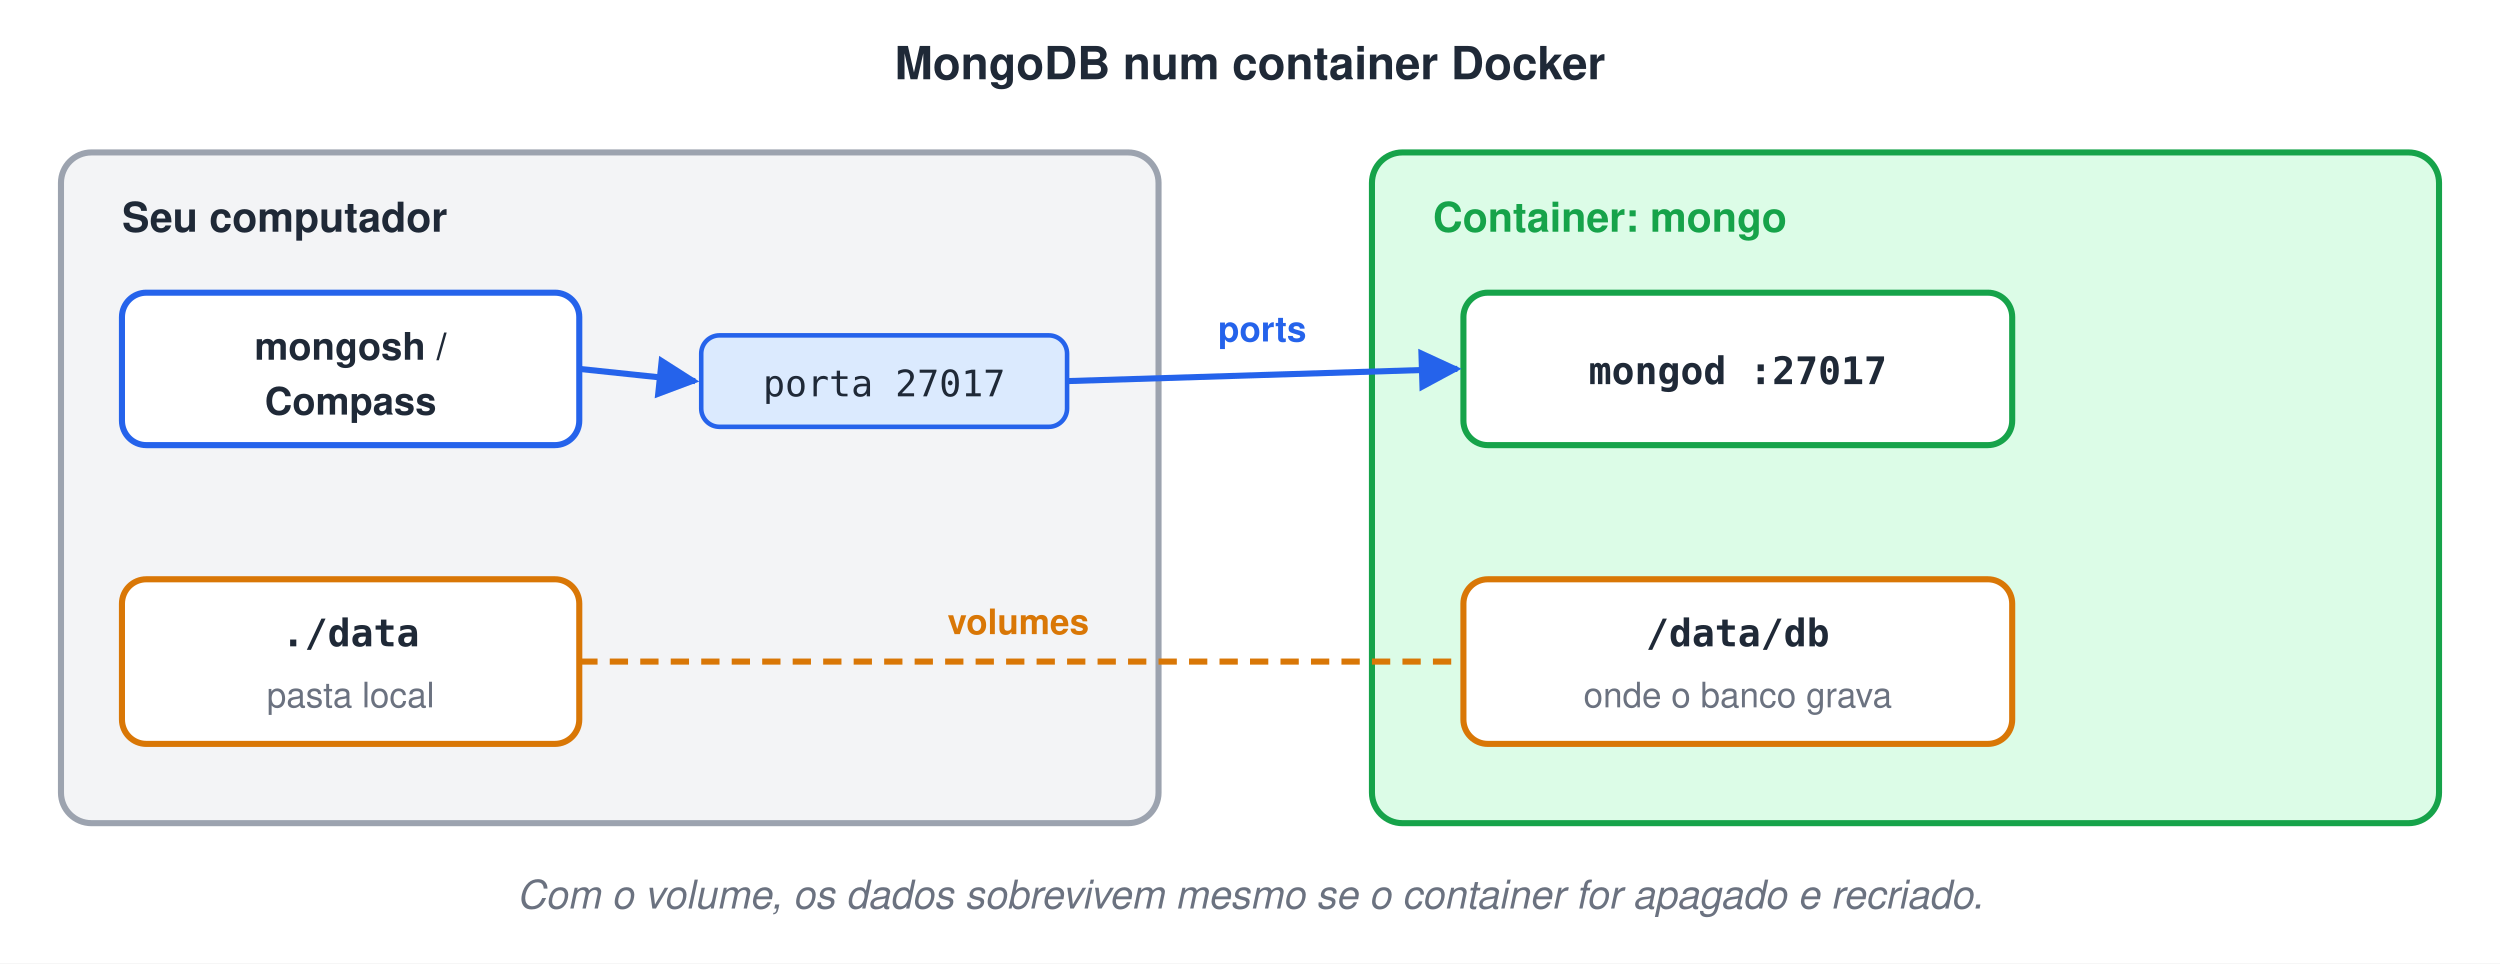
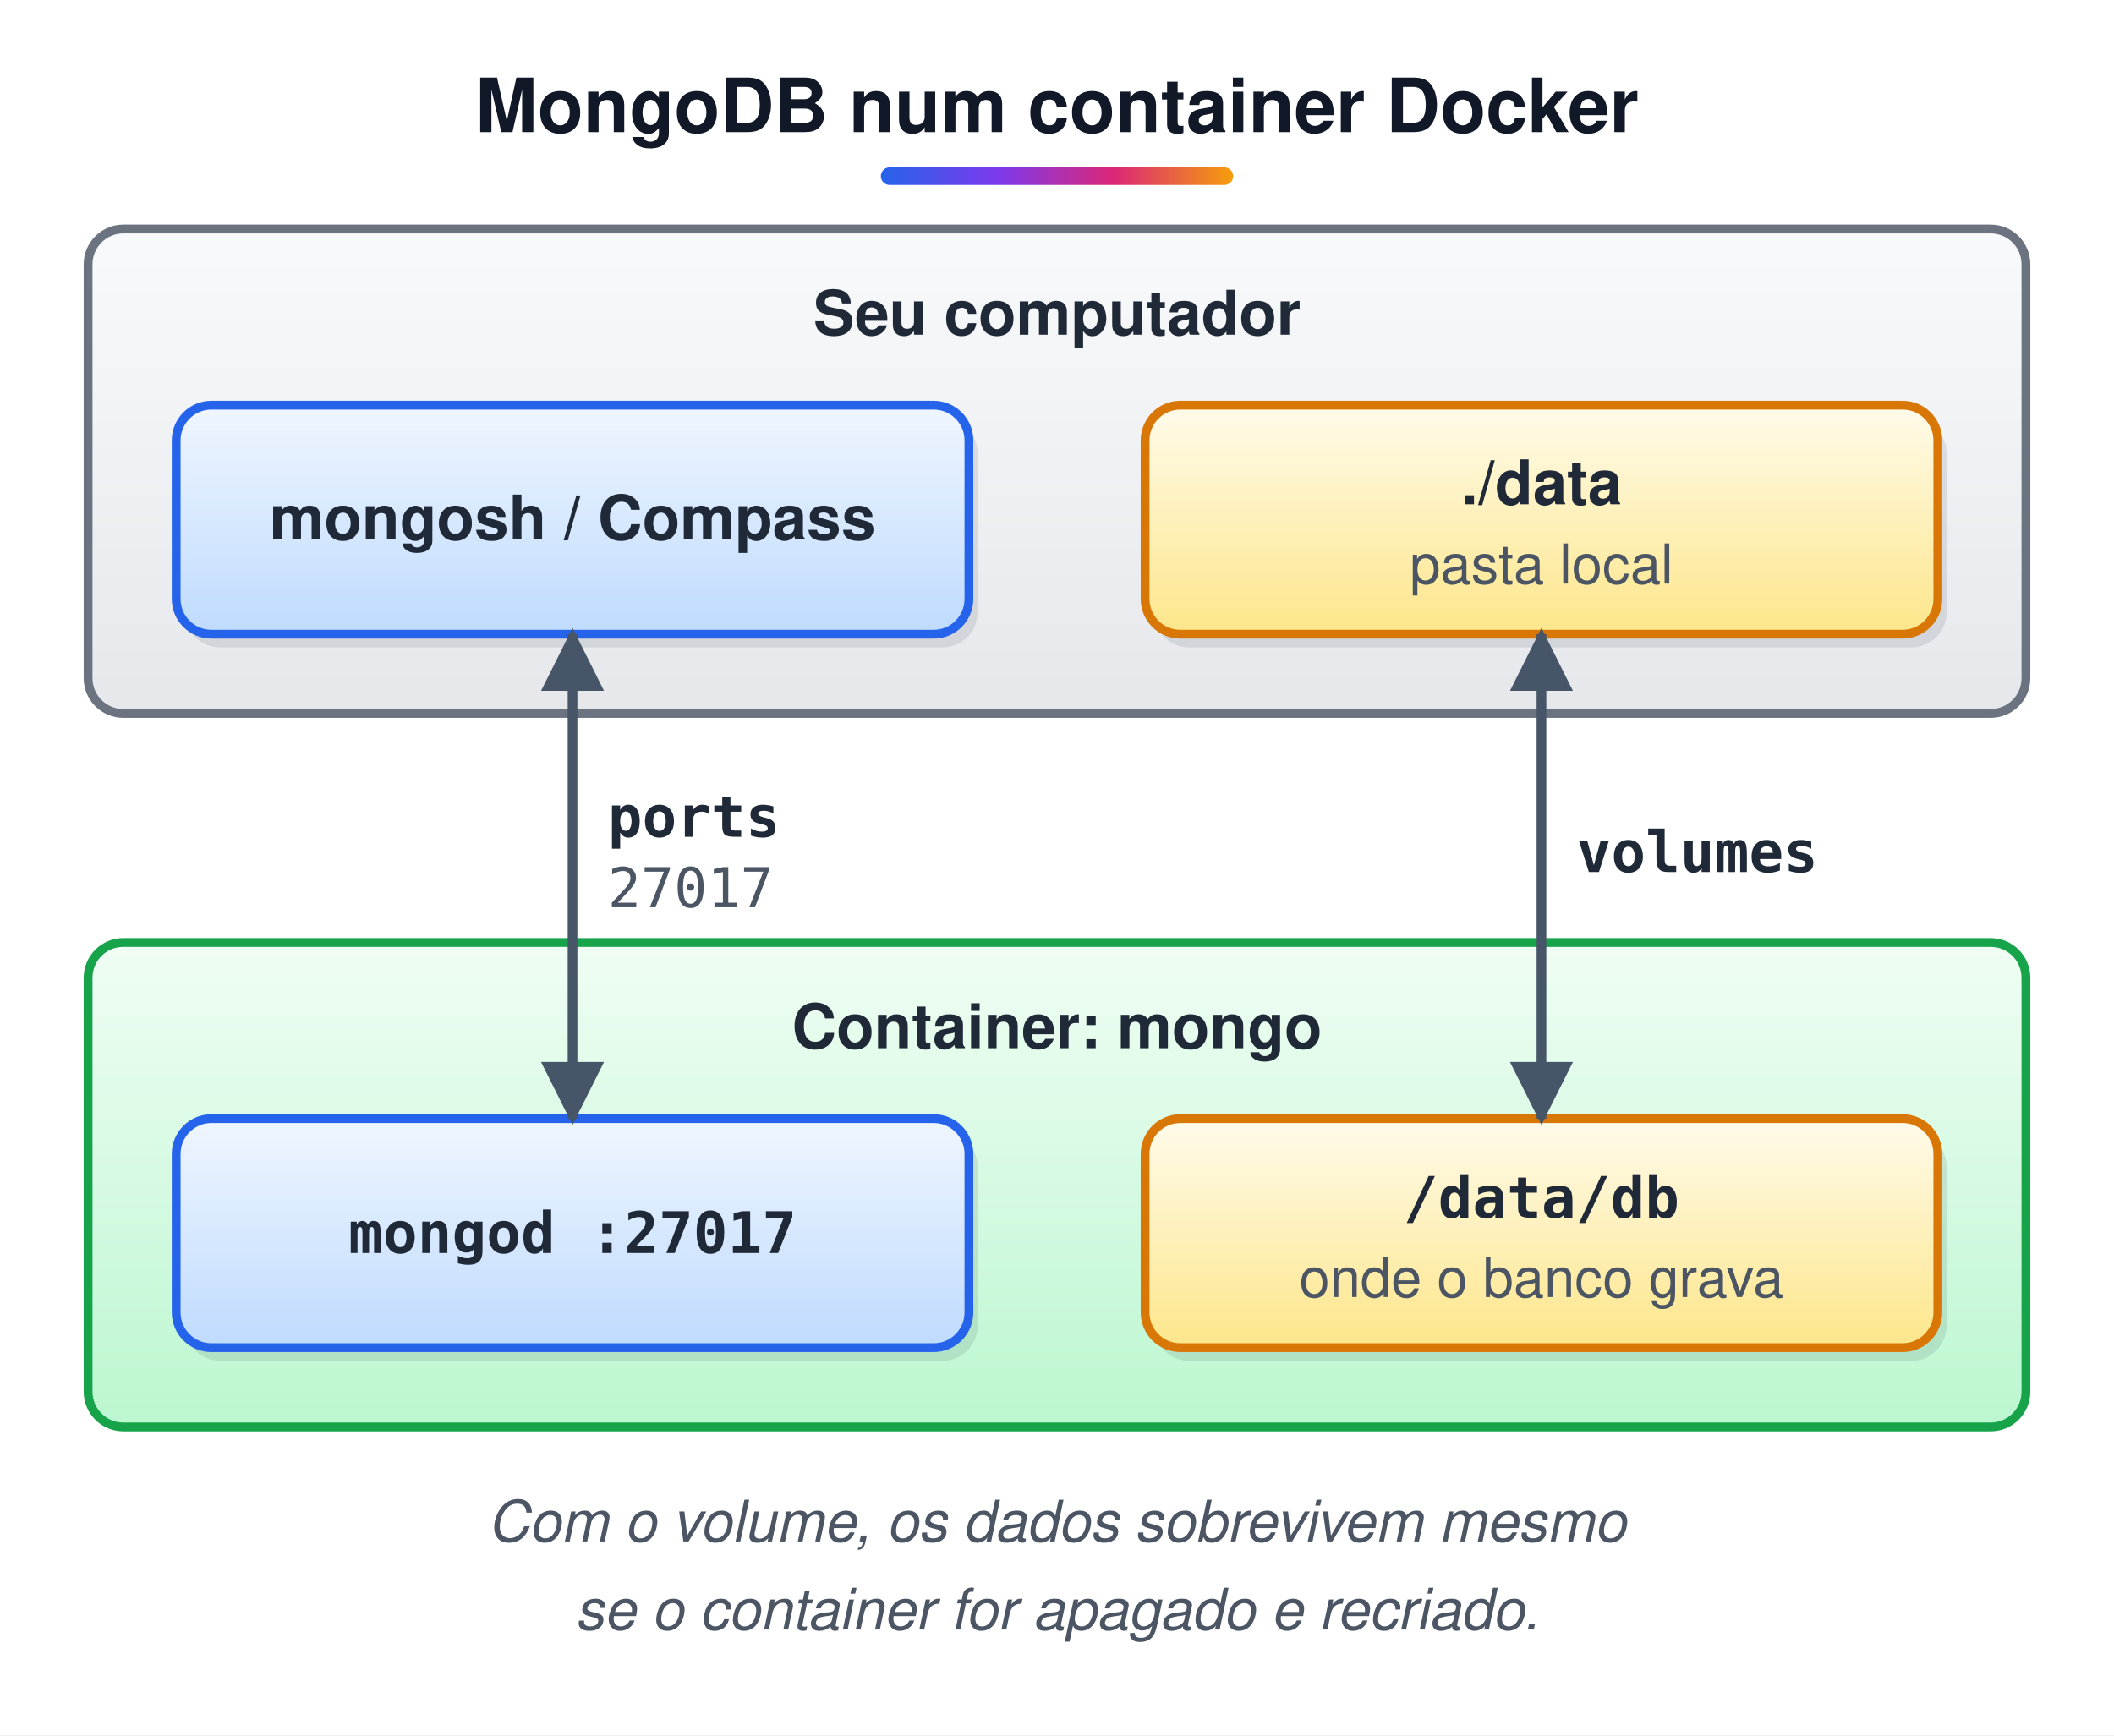
- <svg xmlns="http://www.w3.org/2000/svg" width="820" height="316" viewBox="0 0 820 316">
-   <style>text{font-family:Helvetica, Arial, 'DejaVu Sans', sans-serif}.m{font-family:Menlo, Consolas, 'DejaVu Sans Mono', monospace}</style>
+ <svg xmlns="http://www.w3.org/2000/svg" width="480" height="394" viewBox="0 0 480 394">
+   <style>text{white-space:pre;font-family:Helvetica,Arial,sans-serif;font-size:14px;fill:#1F2937}.t{font-size:17px;font-weight:bold;fill:#111827}.b{font-weight:bold}.m{font-family:Menlo,Consolas,monospace;font-size:13px}.s{font-size:12.5px;fill:#4B5563}.n{font-size:13px;font-style:italic;fill:#4B5563}.c{text-anchor:middle}.r{text-anchor:end}.w{fill:#fff}.xB{fill:url(#gB);stroke:#2563EB}.hB{fill:#2563EB;stroke:#2563EB}.fB{fill:#2563EB}.xG{fill:url(#gG);stroke:#16A34A}.hG{fill:#16A34A;stroke:#16A34A}.fG{fill:#16A34A}.xO{fill:url(#gO);stroke:#D97706}.hO{fill:#D97706;stroke:#D97706}.fO{fill:#D97706}.xP{fill:url(#gP);stroke:#7C3AED}.hP{fill:#7C3AED;stroke:#7C3AED}.fP{fill:#7C3AED}.xR{fill:url(#gR);stroke:#DC2626}.hR{fill:#DC2626;stroke:#DC2626}.fR{fill:#DC2626}.xY{fill:url(#gY);stroke:#6B7280}.hY{fill:#6B7280;stroke:#6B7280}.fY{fill:#6B7280}.xT{fill:url(#gT);stroke:#0D9488}.hT{fill:#0D9488;stroke:#0D9488}.fT{fill:#0D9488}.xK{fill:url(#gK);stroke:#DB2777}.hK{fill:#DB2777;stroke:#DB2777}.fK{fill:#DB2777}.xW{fill:url(#gW);stroke:#9CA3AF}.hW{fill:#9CA3AF;stroke:#9CA3AF}.fW{fill:#9CA3AF}.xZ{fill:url(#gZ);stroke:#DDD6FE}.hZ{fill:#DDD6FE;stroke:#DDD6FE}.fZ{fill:#DDD6FE}.xV{fill:url(#gV);stroke:#E5E7EB}.hV{fill:#E5E7EB;stroke:#E5E7EB}.fV{fill:#E5E7EB}rect,ellipse,polygon,circle{stroke-width:2}.l{stroke:#475569;stroke-width:2.2;fill:none}.d{stroke-dasharray:6 4}.sh{fill:#0F172A;opacity:.10;stroke:none}</style>
  <defs>
-     <marker id="arb" viewBox="0 0 10 10" refX="9" refY="5" markerWidth="7" markerHeight="7" orient="auto-start-reverse">
-       <path d="M0,0 L10,5 L0,10 z" fill="#2563EB" />
+     <linearGradient id="gB" x1="0" y1="0" x2="0" y2="1">
+       <stop offset="0" stop-color="#EFF6FF" />
+       <stop offset="1" stop-color="#BFDBFE" />
+     </linearGradient>
+     <linearGradient id="gG" x1="0" y1="0" x2="0" y2="1">
+       <stop offset="0" stop-color="#F0FDF4" />
+       <stop offset="1" stop-color="#BBF7D0" />
+     </linearGradient>
+     <linearGradient id="gO" x1="0" y1="0" x2="0" y2="1">
+       <stop offset="0" stop-color="#FFFBEB" />
+       <stop offset="1" stop-color="#FDE68A" />
+     </linearGradient>
+     <linearGradient id="gP" x1="0" y1="0" x2="0" y2="1">
+       <stop offset="0" stop-color="#F5F3FF" />
+       <stop offset="1" stop-color="#DDD6FE" />
+     </linearGradient>
+     <linearGradient id="gR" x1="0" y1="0" x2="0" y2="1">
+       <stop offset="0" stop-color="#FEF2F2" />
+       <stop offset="1" stop-color="#FECACA" />
+     </linearGradient>
+     <linearGradient id="gY" x1="0" y1="0" x2="0" y2="1">
+       <stop offset="0" stop-color="#F9FAFB" />
+       <stop offset="1" stop-color="#E5E7EB" />
+     </linearGradient>
+     <linearGradient id="gT" x1="0" y1="0" x2="0" y2="1">
+       <stop offset="0" stop-color="#F0FDFA" />
+       <stop offset="1" stop-color="#99F6E4" />
+     </linearGradient>
+     <linearGradient id="gK" x1="0" y1="0" x2="0" y2="1">
+       <stop offset="0" stop-color="#FDF2F8" />
+       <stop offset="1" stop-color="#FBCFE8" />
+     </linearGradient>
+     <linearGradient id="gW" x1="0" y1="0" x2="0" y2="1">
+       <stop offset="0" stop-color="#FFFFFF" />
+       <stop offset="1" stop-color="#FFFFFF" />
+     </linearGradient>
+     <linearGradient id="gZ" x1="0" y1="0" x2="0" y2="1">
+       <stop offset="0" stop-color="#F5F3FF" />
+       <stop offset="1" stop-color="#F5F3FF" />
+     </linearGradient>
+     <linearGradient id="gV" x1="0" y1="0" x2="0" y2="1">
+       <stop offset="0" stop-color="#FFFFFF" />
+       <stop offset="1" stop-color="#FFFFFF" />
+     </linearGradient>
+     <linearGradient id="gT0" x1="0" y1="0" x2="1" y2="0">
+       <stop offset="0" stop-color="#2563EB" />
+       <stop offset=".33" stop-color="#7C3AED" />
+       <stop offset=".66" stop-color="#DB2777" />
+       <stop offset="1" stop-color="#F59E0B" />
+     </linearGradient>
+     <marker id="a" viewBox="0 0 10 10" refX="9" refY="5" markerWidth="6.5" markerHeight="6.5" orient="auto-start-reverse">
+       <path d="M0,0L10,5L0,10z" fill="#475569" />
    </marker>
  </defs>
-   <rect width="100%" height="100%" fill="#ffffff" />
-   <text x="410" y="26" font-size="15" font-weight="bold" fill="#1F2937" text-anchor="middle">MongoDB num container Docker</text>
-   <rect x="20" y="50" width="360" height="220" rx="10" fill="#F3F4F6" stroke="#9CA3AF" stroke-width="2" />
-   <text x="40" y="76" font-size="13.5" font-weight="bold" fill="#1F2937">Seu computador</text>
-   <rect x="40" y="96" width="150" height="50" rx="8" fill="#fff" stroke="#2563EB" stroke-width="2" />
-   <text x="115" y="118" font-size="12.5" font-weight="bold" fill="#1F2937" text-anchor="middle">mongosh /</text>
-   <text x="115" y="136" font-size="12.5" font-weight="bold" fill="#1F2937" text-anchor="middle">Compass</text>
-   <rect x="40" y="190" width="150" height="54" rx="8" fill="#fff" stroke="#D97706" stroke-width="2" />
-   <text x="115" y="212" class="m" font-size="12.5" font-weight="bold" fill="#1F2937" text-anchor="middle">./data</text>
-   <text x="115" y="232" font-size="11.5" fill="#6B7280" text-anchor="middle">pasta local</text>
-   <rect x="230" y="110" width="120" height="30" rx="6" fill="#DBEAFE" stroke="#2563EB" stroke-width="1.5" />
-   <text x="290" y="130" class="m" font-size="12" fill="#1F2937" text-anchor="middle">porta 27017</text>
-   <line x1="190" y1="121" x2="228" y2="125" stroke="#2563EB" stroke-width="2" marker-end="url(#arb)" />
-   <rect x="450" y="50" width="350" height="220" rx="10" fill="#DCFCE7" stroke="#16A34A" stroke-width="2" />
-   <text x="470" y="76" font-size="13.5" font-weight="bold" fill="#16A34A">Container: mongo</text>
-   <rect x="480" y="96" width="180" height="50" rx="8" fill="#fff" stroke="#16A34A" stroke-width="2" />
-   <text x="570" y="126" class="m" font-size="12.5" font-weight="bold" fill="#1F2937" text-anchor="middle">mongod :27017</text>
-   <rect x="480" y="190" width="180" height="54" rx="8" fill="#fff" stroke="#D97706" stroke-width="2" />
-   <text x="570" y="212" class="m" font-size="12.5" font-weight="bold" fill="#1F2937" text-anchor="middle">/data/db</text>
-   <text x="570" y="232" font-size="11.5" fill="#6B7280" text-anchor="middle">onde o banco grava</text>
-   <line x1="350" y1="125" x2="478" y2="121" stroke="#2563EB" stroke-width="2" marker-end="url(#arb)" />
-   <text x="414" y="112" font-size="11.5" font-weight="bold" fill="#2563EB" text-anchor="middle">ports</text>
-   <path d="M190,217 H478" stroke="#D97706" stroke-width="2" stroke-dasharray="6 4" />
-   <text x="334" y="208" font-size="11.5" font-weight="bold" fill="#D97706" text-anchor="middle">volumes</text>
-   <text x="410" y="298" font-size="13" font-style="italic" fill="#6B7280" text-anchor="middle">Com o volume, os dados sobrevivem mesmo se o container for apagado e recriado.</text>
+   <rect width="100%" height="100%" fill="#fff" />
+   <text x="240.0" y="30" class="t c">MongoDB num container Docker</text>
+   <rect x="200.0" y="38" width="80" height="4" rx="2" fill="url(#gT0)" />
+   <rect x="20" y="52" width="440" height="110" rx="8" class="xY" />
+   <text x="240" y="76" class="b c">Seu computador</text>
+   <rect x="42" y="95" width="180" height="52" rx="8" class="sh" />
+   <rect x="40" y="92" width="180" height="52" rx="8" class="xB" />
+   <text x="130.0" y="122.5" class="b c">mongosh / Compass</text>
+   <rect x="262" y="95" width="180" height="52" rx="8" class="sh" />
+   <rect x="260" y="92" width="180" height="52" rx="8" class="xO" />
+   <text x="350.0" y="114.5" class="b c">./data</text>
+   <text x="350.0" y="132.5" class="s c">pasta local</text>
+   <rect x="20" y="214" width="440" height="110" rx="8" class="xG" />
+   <text x="240" y="238" class="b c">Container: mongo</text>
+   <rect x="42" y="257" width="180" height="52" rx="8" class="sh" />
+   <rect x="40" y="254" width="180" height="52" rx="8" class="xB" />
+   <text x="130.0" y="284.5" class="m b c">mongod :27017</text>
+   <rect x="262" y="257" width="180" height="52" rx="8" class="sh" />
+   <rect x="260" y="254" width="180" height="52" rx="8" class="xO" />
+   <text x="350.0" y="276.5" class="m b c">/data/db</text>
+   <text x="350.0" y="294.5" class="s c">onde o banco grava</text>
+   <path d="M130,144 L130,254" class="l" marker-end="url(#a)" marker-start="url(#a)" />
+   <text x="138" y="190" class="m b">ports</text>
+   <text x="138" y="206" class="m s">27017</text>
+   <path d="M350,144 L350,254" class="l" marker-end="url(#a)" marker-start="url(#a)" />
+   <text x="358" y="198" class="m b">volumes</text>
+   <text x="240.0" y="350" class="n c">Com o volume, os dados sobrevivem mesmo</text>
+   <text x="240.0" y="370" class="n c">se o container for apagado e recriado.</text>
</svg>
